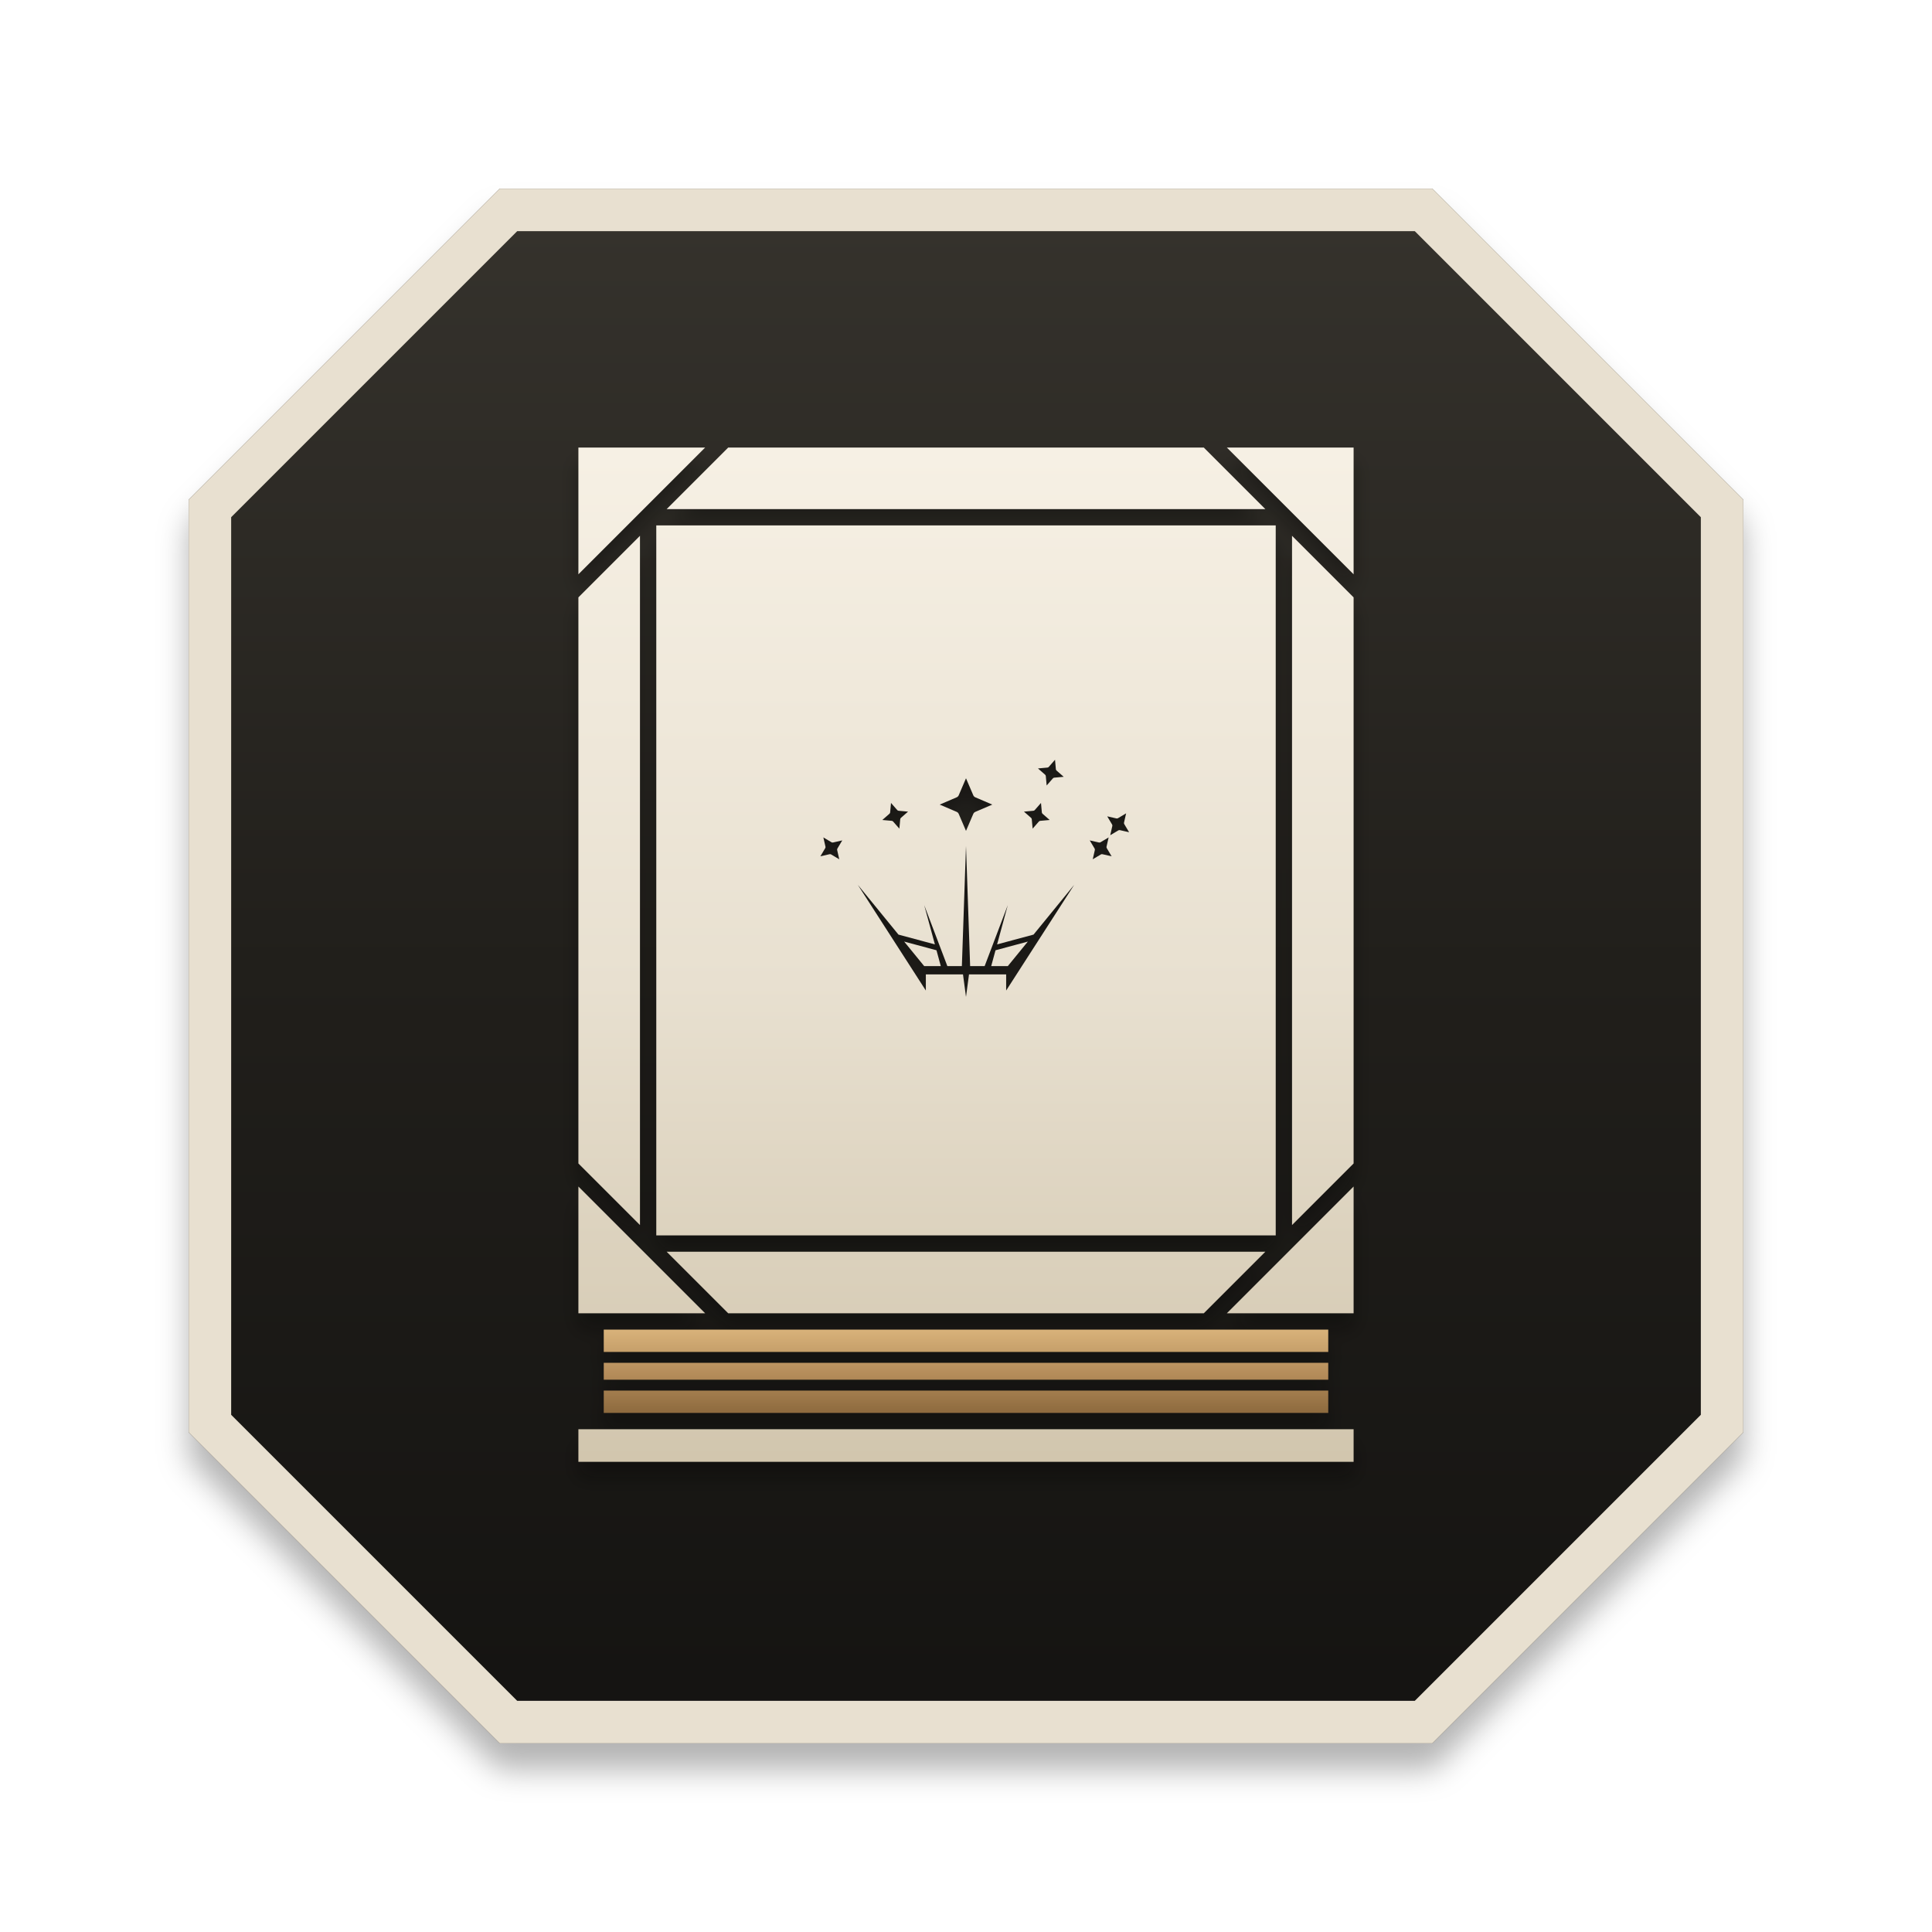
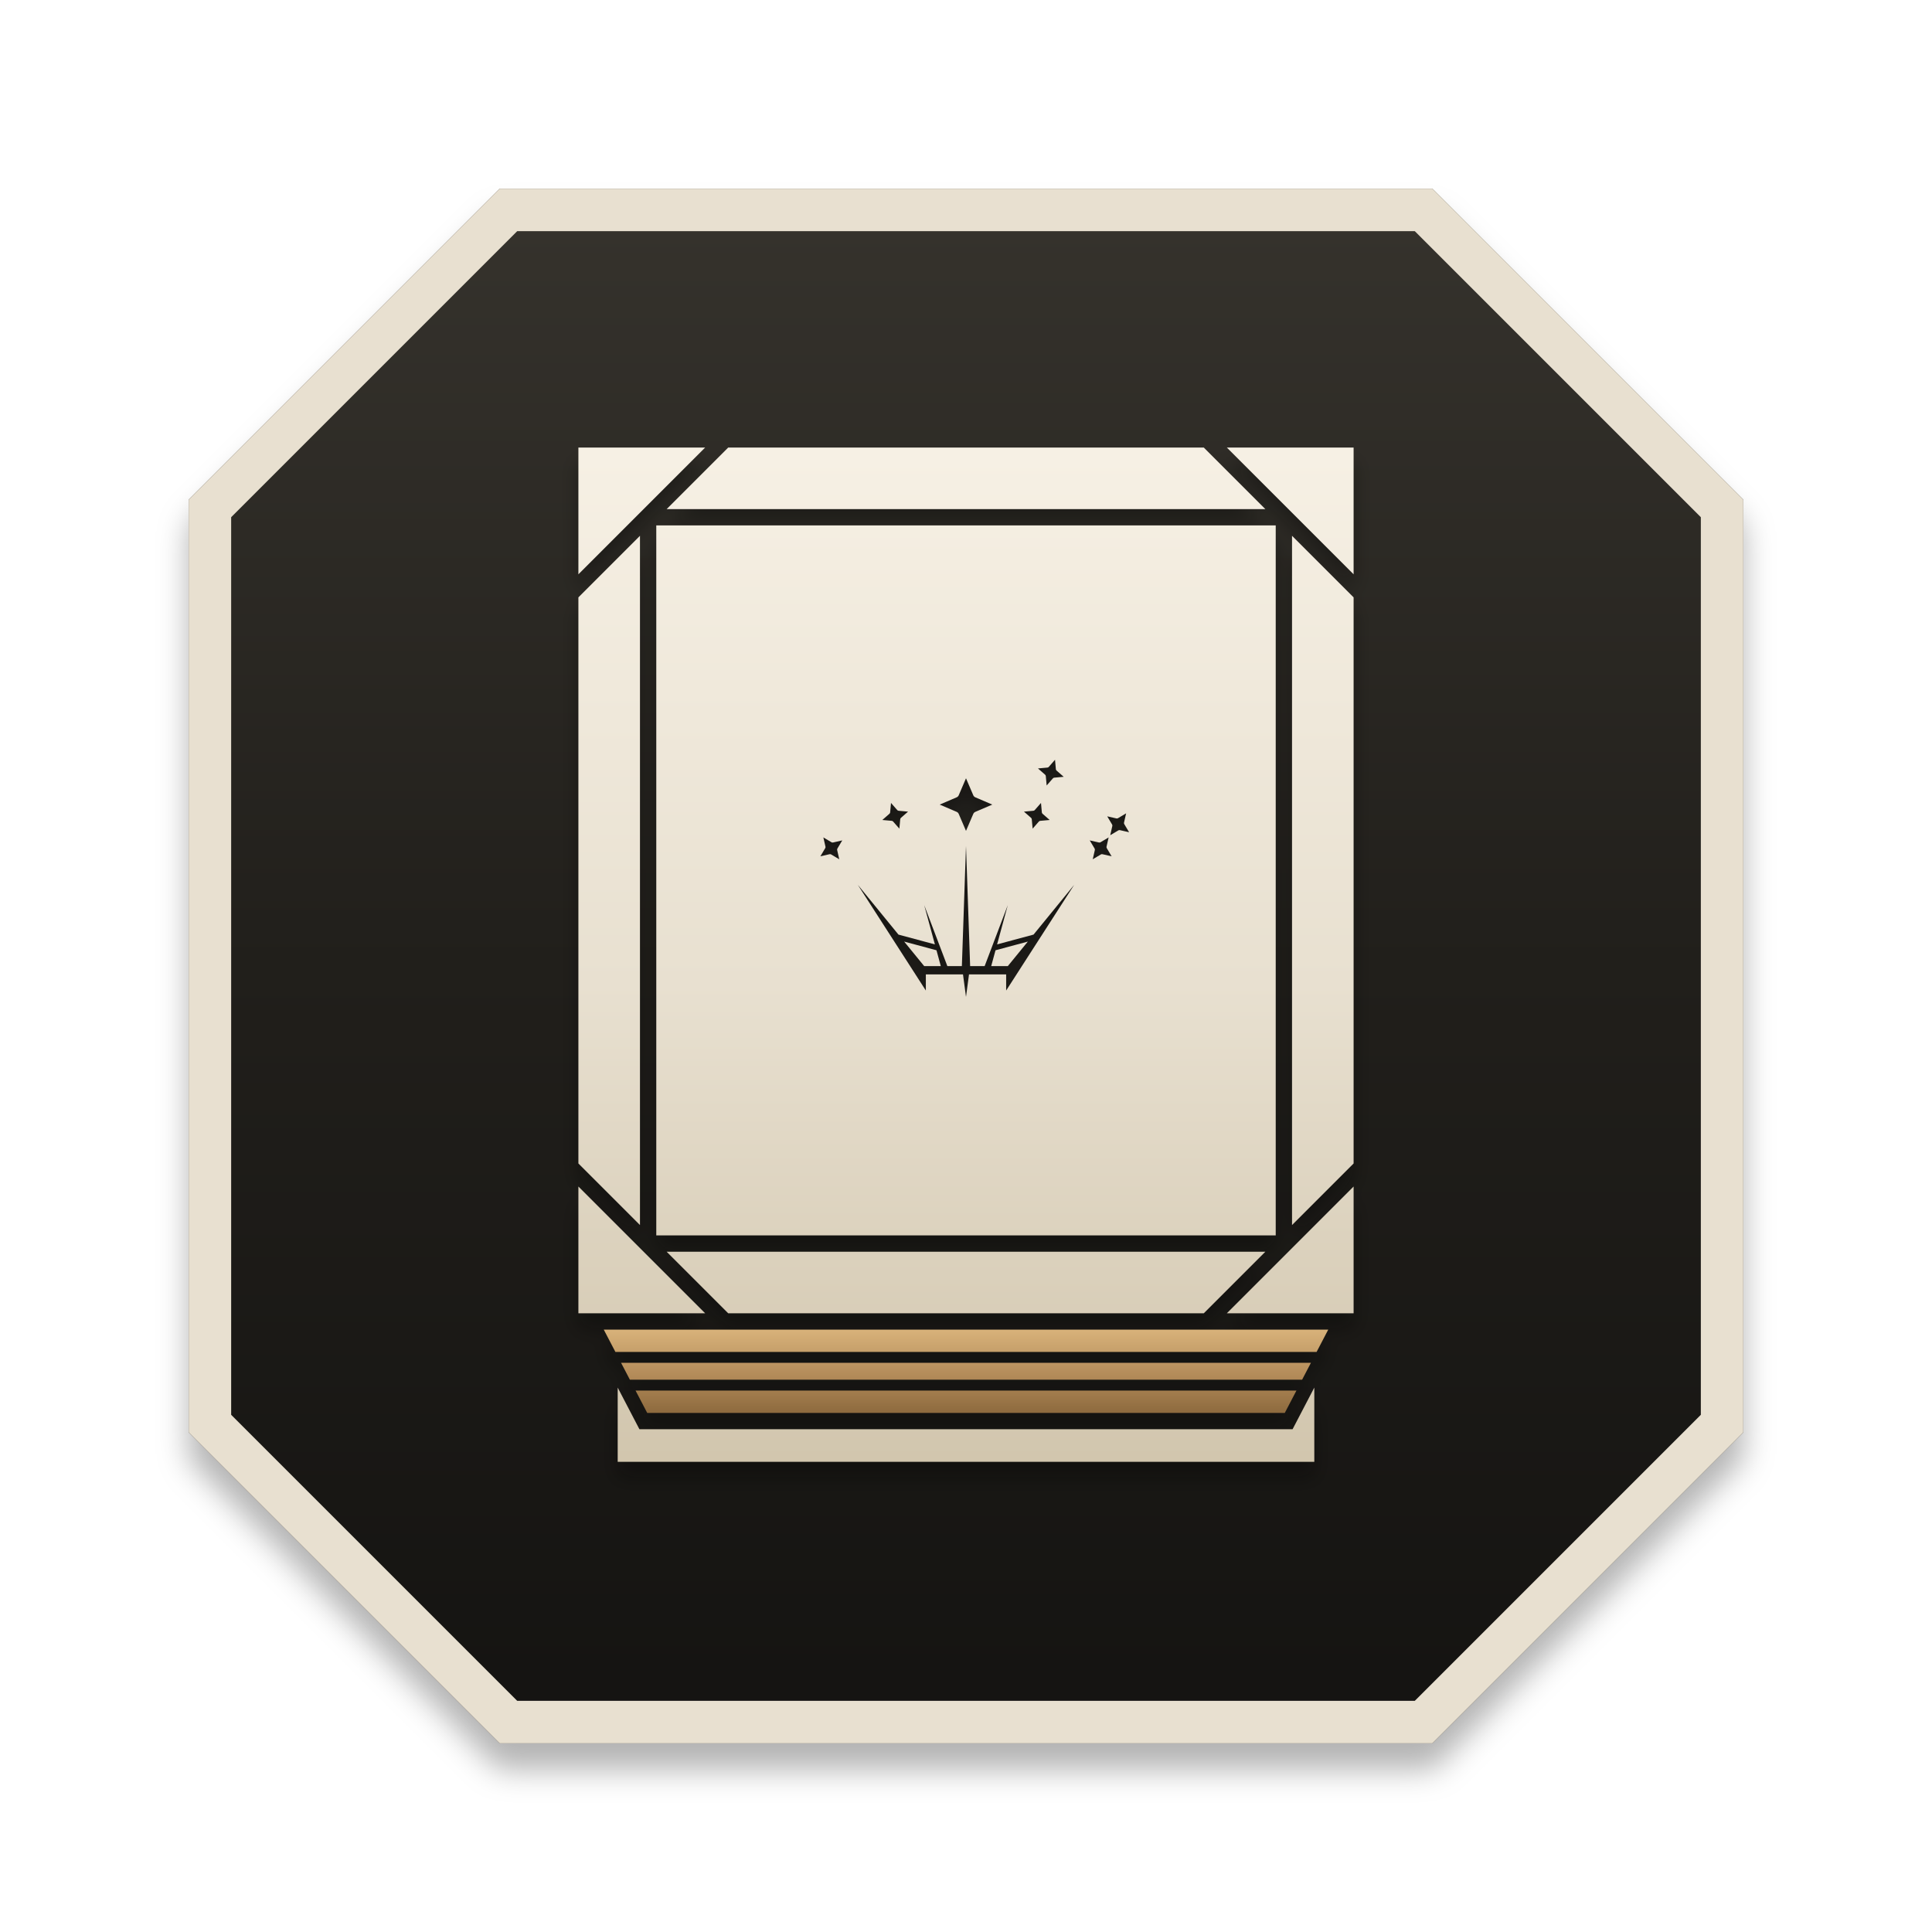
<svg xmlns="http://www.w3.org/2000/svg" width="1024" height="1024" viewBox="0 0 1024 1024">
  <defs>
    <filter id="filter-1" filterUnits="userSpaceOnUse" x="60" y="60" width="904" height="904" data-vc-blend="multiply" color-interpolation-filters="sRGB">
      <feGaussianBlur in="SourceAlpha" stdDeviation="8" />
      <feOffset dx="0" dy="14" result="shadow" />
      <feFlood flood-color="#000000" flood-opacity="0.3" />
      <feComposite in2="shadow" operator="in" result="paint" />
      <feMerge>
        <feMergeNode in="paint" />
        <feMergeNode in="SourceGraphic" />
      </feMerge>
    </filter>
    <linearGradient id="linear-gradient-1" x1="512" y1="100" x2="512" y2="924" gradientUnits="userSpaceOnUse">
      <stop offset="0" stop-color="#36332d" />
      <stop offset="0.5" stop-color="#211f1b" />
      <stop offset="1" stop-color="#141311" />
    </linearGradient>
    <filter id="filter-2" filterUnits="userSpaceOnUse" x="281.56" y="212.2" width="460.88" height="587.6" data-vc-blend="multiply" color-interpolation-filters="sRGB">
      <feGaussianBlur in="SourceAlpha" stdDeviation="5" />
      <feOffset dx="0" dy="8" result="shadow" />
      <feFlood flood-color="#050403" flood-opacity="0.35" />
      <feComposite in2="shadow" operator="in" result="paint" />
      <feMerge>
        <feMergeNode in="paint" />
        <feMergeNode in="SourceGraphic" />
      </feMerge>
    </filter>
    <linearGradient id="linear-gradient-2" x1="512" y1="241.04" x2="512" y2="802.64" gradientUnits="userSpaceOnUse">
      <stop offset="0" stop-color="#f6f0e4" />
      <stop offset="0.5" stop-color="#e8e0d0" />
      <stop offset="1" stop-color="#cfc3aa" />
    </linearGradient>
    <linearGradient id="linear-gradient-3" x1="512" y1="704.72" x2="512" y2="748.88" gradientUnits="userSpaceOnUse">
      <stop offset="0" stop-color="#d8b27a" />
      <stop offset="0.55" stop-color="#b38b59" />
      <stop offset="1" stop-color="#8d6a3e" />
    </linearGradient>
  </defs>
  <g id="Astrolabe_app_icon" data-name="Astrolabe app icon">
    <g filter="url(#filter-1)">
-       <path id="Tile" d="M264.8 100 L759.2 100 L924 264.8 L924 759.2 L759.2 924 L264.8 924 L100 759.2 L100 264.8 Z" fill="url(#linear-gradient-1)" />
+       <polygon id="Tile" points="264.8,100 759.2,100 924,264.8 924,759.2 759.2,924 264.8,924 100,759.2 100,264.8" fill="url(#linear-gradient-1)" />
    </g>
-     <path id="Border" d="M269.465 111.261 L754.535 111.261 L912.739 269.465 L912.739 754.535 L754.535 912.739 L269.465 912.739 L111.261 754.535 L111.261 269.465 Z" fill="none" stroke="#e8e0d0" stroke-width="22.523" />
+     <polygon id="Border" points="269.465,111.261 754.535,111.261 912.739,269.465 912.739,754.535 754.535,912.739 269.465,912.739 111.261,754.535 111.261,269.465" fill="none" stroke="#e8e0d0" stroke-width="22.523" />
    <g filter="url(#filter-2)">
      <g id="Astrolabe">
        <g>
          <path id="Cover" d="M353.339 269.84 L385.979 237.2 L638.021 237.2 L670.661 269.84 Z M347.84 654.8 L347.84 278.48 L676.16 278.48 L676.16 654.8 Z M306.56 316.619 L339.2 283.979 L339.2 649.301 L306.56 616.661 Z M684.8 649.301 L684.8 283.979 L717.44 316.619 L717.44 616.661 Z M559.181 402.69 L555.874 406.469 C555.682 406.688 555.441 406.811 555.151 406.837 L550.15 407.292 L553.928 410.6 C554.147 410.792 554.27 411.033 554.297 411.322 L554.752 416.324 L558.06 412.545 C558.251 412.326 558.492 412.203 558.782 412.177 L563.784 411.722 L560.005 408.414 C559.786 408.222 559.663 407.982 559.636 407.691 Z M512 412.512 L508.153 421.488 C507.93 422.008 507.559 422.38 507.038 422.602 L498.063 426.449 L507.038 430.296 C507.559 430.519 507.93 430.89 508.153 431.411 L512 440.386 L515.847 431.411 C516.069 430.89 516.441 430.519 516.962 430.296 L525.937 426.449 L516.962 422.602 C516.441 422.38 516.069 422.008 515.847 421.488 Z M472.255 425.577 L471.8 430.578 C471.773 430.868 471.651 431.109 471.432 431.3 L467.653 434.608 L472.654 435.063 C472.944 435.09 473.185 435.213 473.377 435.432 L476.684 439.21 L477.14 434.209 C477.166 433.919 477.289 433.678 477.508 433.486 L481.286 430.178 L476.285 429.724 C475.995 429.697 475.754 429.575 475.562 429.355 Z M551.745 425.577 L548.438 429.355 C548.246 429.575 548.005 429.697 547.715 429.724 L542.714 430.178 L546.492 433.486 C546.711 433.678 546.834 433.919 546.86 434.209 L547.316 439.21 L550.623 435.432 C550.815 435.213 551.056 435.09 551.346 435.063 L556.347 434.608 L552.568 431.3 C552.349 431.109 552.227 430.868 552.2 430.578 Z M596.866 431.092 L592.552 433.663 C592.302 433.812 592.035 433.855 591.751 433.79 L586.854 432.678 L589.426 436.991 C589.575 437.241 589.617 437.508 589.553 437.792 L588.44 442.689 L592.754 440.118 C593.004 439.969 593.271 439.926 593.555 439.991 L598.452 441.104 L595.88 436.79 C595.731 436.54 595.689 436.273 595.753 435.989 Z M436.4 443.846 L437.513 448.743 C437.577 449.027 437.535 449.293 437.386 449.544 L434.814 453.857 L439.712 452.744 C439.995 452.68 440.262 452.722 440.513 452.871 L444.826 455.443 L443.713 450.546 C443.649 450.262 443.691 449.995 443.84 449.745 L446.412 445.431 L441.514 446.544 C441.231 446.609 440.964 446.566 440.713 446.417 Z M587.6 443.846 L583.287 446.417 C583.036 446.566 582.769 446.609 582.486 446.544 L577.588 445.431 L580.16 449.745 C580.309 449.995 580.351 450.262 580.287 450.546 L579.174 455.443 L583.487 452.871 C583.738 452.722 584.005 452.68 584.288 452.744 L589.186 453.857 L586.614 449.544 C586.465 449.293 586.423 449.027 586.487 448.743 Z M512 448.35 L509.81 512.062 L502.122 512.062 L489.851 479.732 L495.513 500.549 L476.201 495.356 L454.656 468.973 L490.717 525.003 L490.717 516.442 L510.407 516.442 L512 528.388 L513.593 516.442 L533.283 516.442 L533.283 525.003 L569.344 468.973 L547.799 495.356 L528.487 500.549 L534.149 479.732 L521.878 512.062 L514.19 512.062 Z M489.843 512.062 L479.221 499.055 L496.359 503.663 L498.644 512.062 Z M527.641 503.663 L544.779 499.055 L534.157 512.062 L525.356 512.062 Z M385.979 696.08 L353.339 663.44 L670.661 663.44 L638.021 696.08 Z" fill="url(#linear-gradient-2)" />
-           <path id="Cornerpiece" d="M306.56 237.2 L373.76 237.2 L306.56 304.4 Z" fill="url(#linear-gradient-2)" />
-           <path id="Cornerpiece-2" data-name="Cornerpiece" d="M717.44 237.2 L650.24 237.2 L717.44 304.4 Z" fill="url(#linear-gradient-2)" />
-           <path id="Cornerpiece-3" data-name="Cornerpiece" d="M306.56 696.08 L373.76 696.08 L306.56 628.88 Z" fill="url(#linear-gradient-2)" />
-           <path id="Cornerpiece-4" data-name="Cornerpiece" d="M717.44 696.08 L650.24 696.08 L717.44 628.88 Z" fill="url(#linear-gradient-2)" />
-           <path id="Pages" d="M320 716.56 L320 704.72 L704 704.72 L704 716.56 Z M320 731.28 L320 722.32 L704 722.32 L704 731.28 Z M320 748.88 L320 737.04 L704 737.04 L704 748.88 Z" fill="url(#linear-gradient-3)" />
-           <path id="Back_board" data-name="Back board" d="M306.56 757.52 L717.44 757.52 L717.44 774.8 L306.56 774.8 Z" fill="url(#linear-gradient-2)" />
+           <polygon id="Cornerpiece" points="306.56,237.2 373.76,237.2 306.56,304.4" fill="url(#linear-gradient-2)" />
+           <polygon id="Cornerpiece-2" data-name="Cornerpiece" points="717.44,237.2 650.24,237.2 717.44,304.4" fill="url(#linear-gradient-2)" />
+           <polygon id="Cornerpiece-3" data-name="Cornerpiece" points="306.56,696.08 373.76,696.08 306.56,628.88" fill="url(#linear-gradient-2)" />
+           <polygon id="Cornerpiece-4" data-name="Cornerpiece" points="717.44,696.08 650.24,696.08 717.44,628.88" fill="url(#linear-gradient-2)" />
+           <path id="Pages" d="M326.177 716.56 L320 704.72 L704 704.72 L697.823 716.56 Z M333.857 731.28 L329.183 722.32 L694.817 722.32 L690.143 731.28 Z M343.04 748.88 L336.863 737.04 L687.137 737.04 L680.96 748.88 Z" fill="url(#linear-gradient-3)" />
+           <polygon id="Back_board" data-name="Back board" points="327.388,774.8 327.388,735.44 338.908,757.52 685.092,757.52 696.612,735.44 696.612,774.8" fill="url(#linear-gradient-2)" />
        </g>
      </g>
    </g>
  </g>
</svg>
